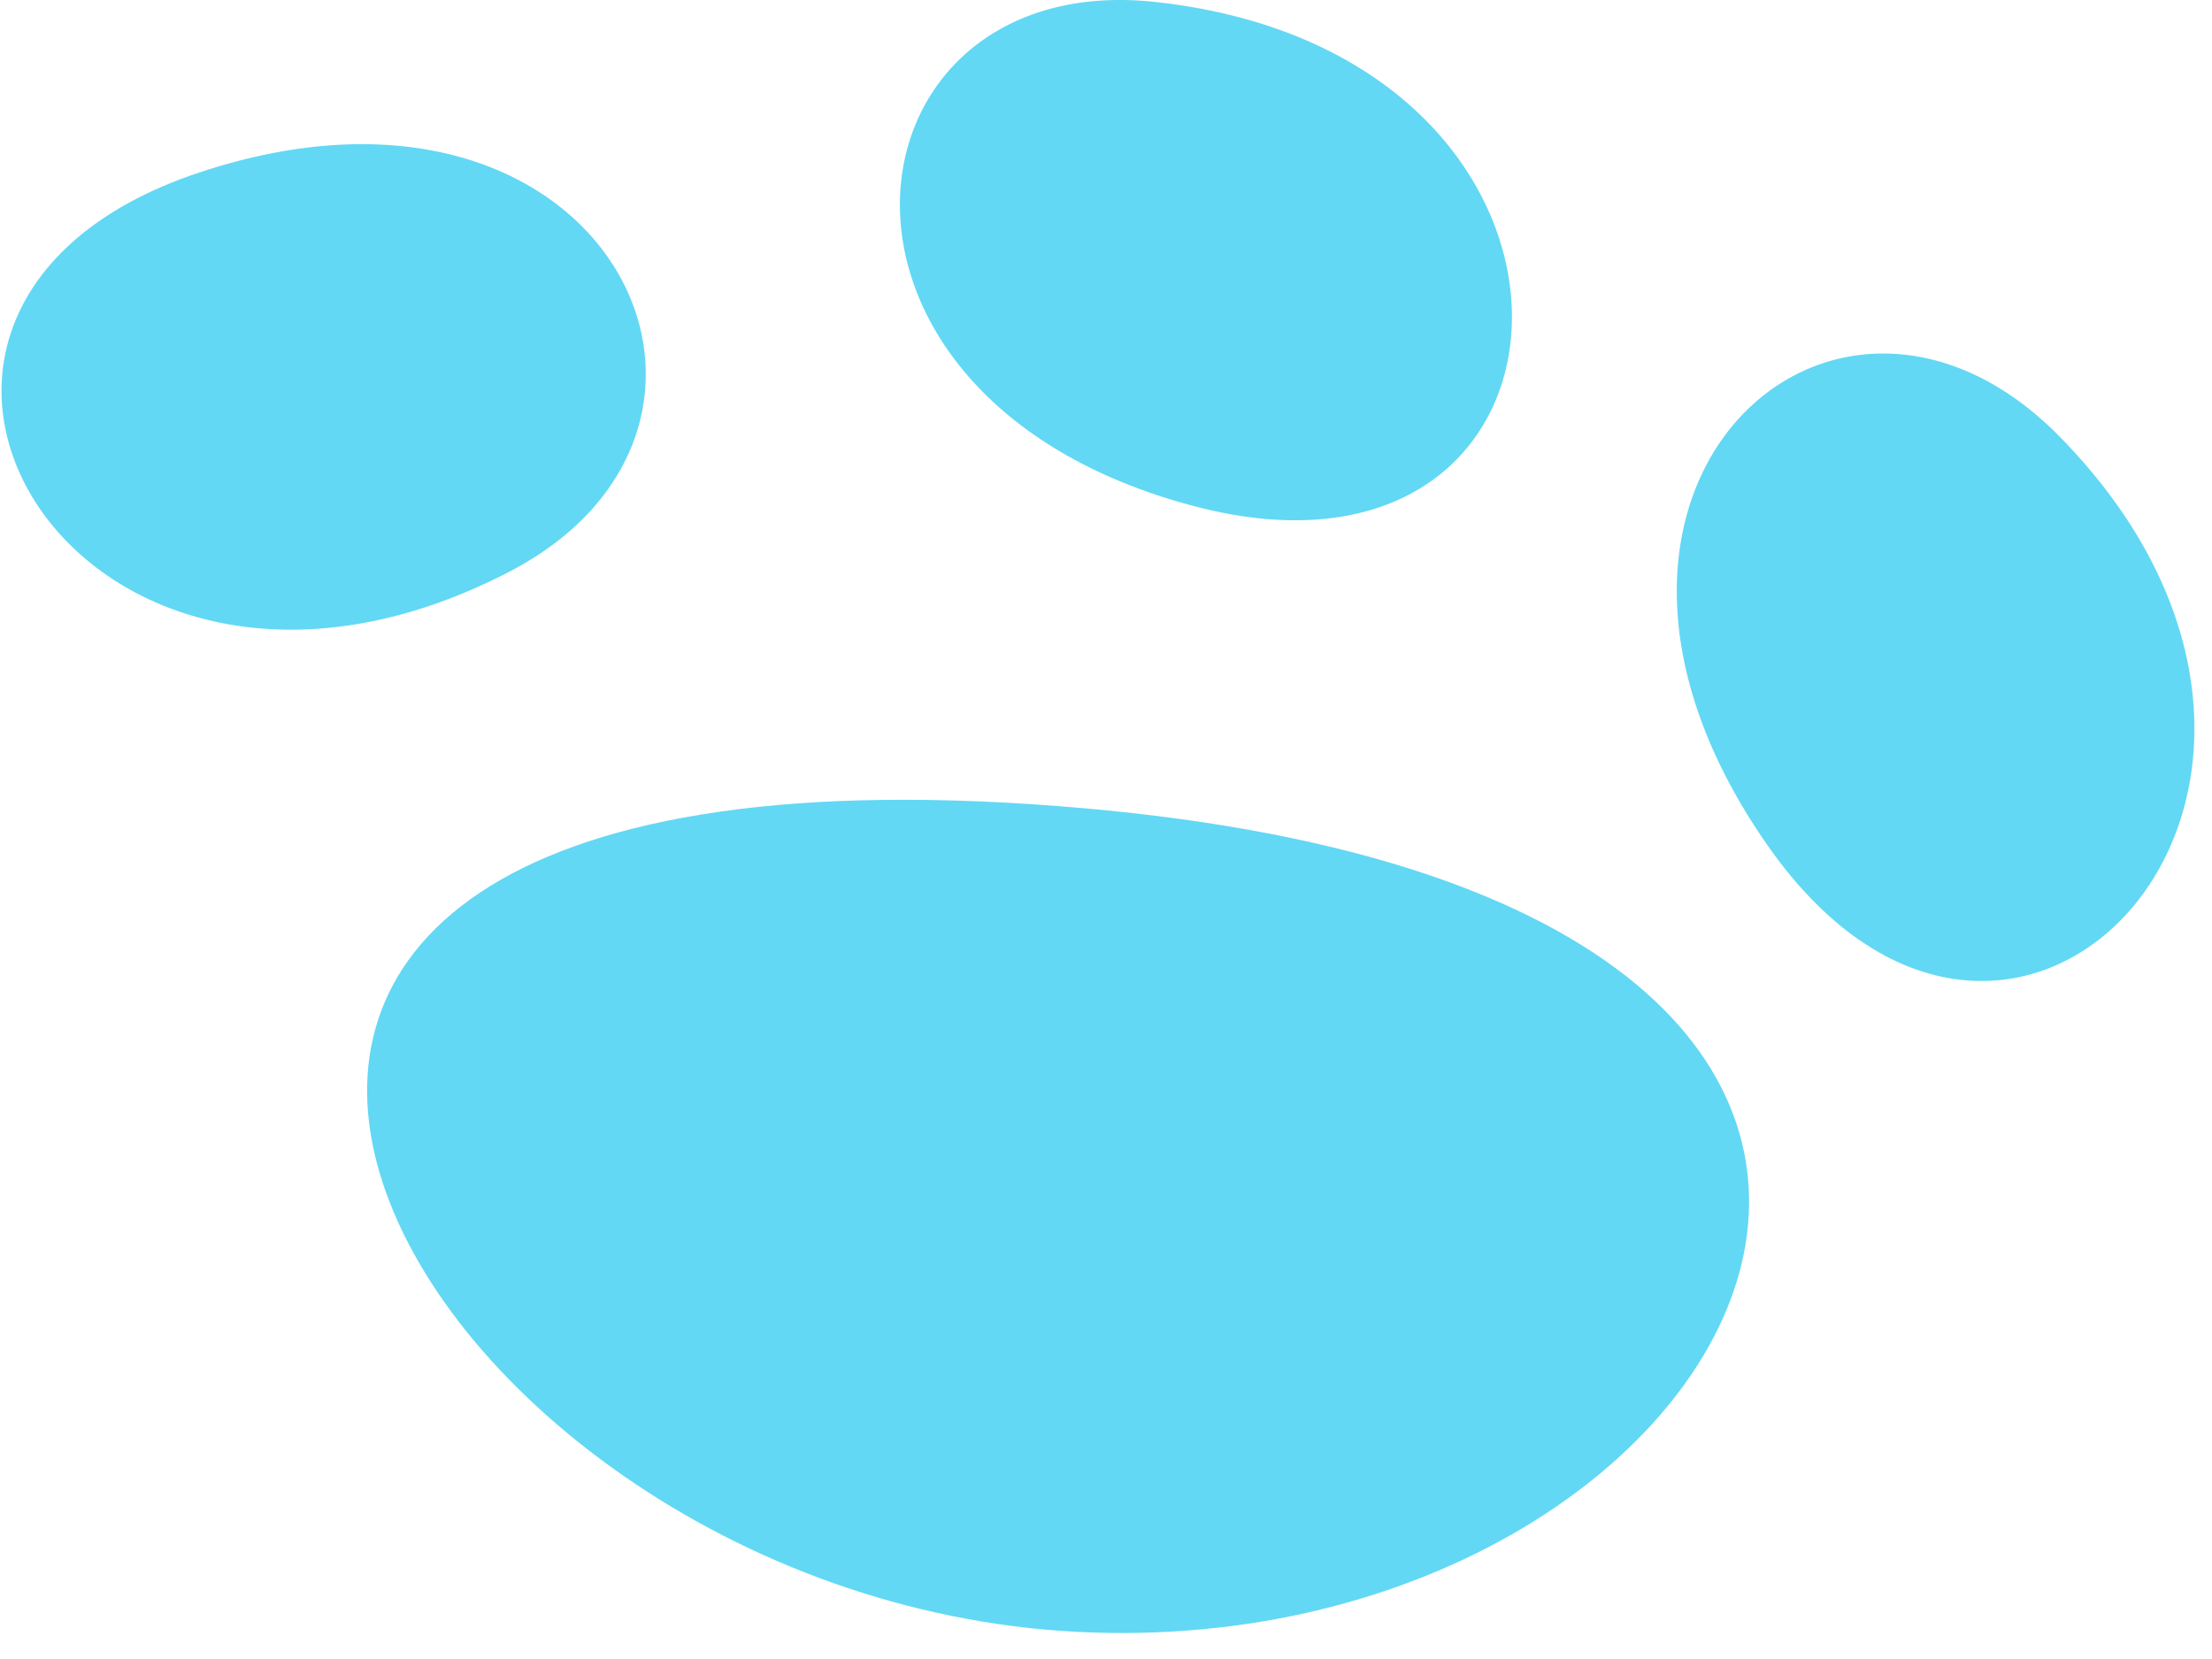
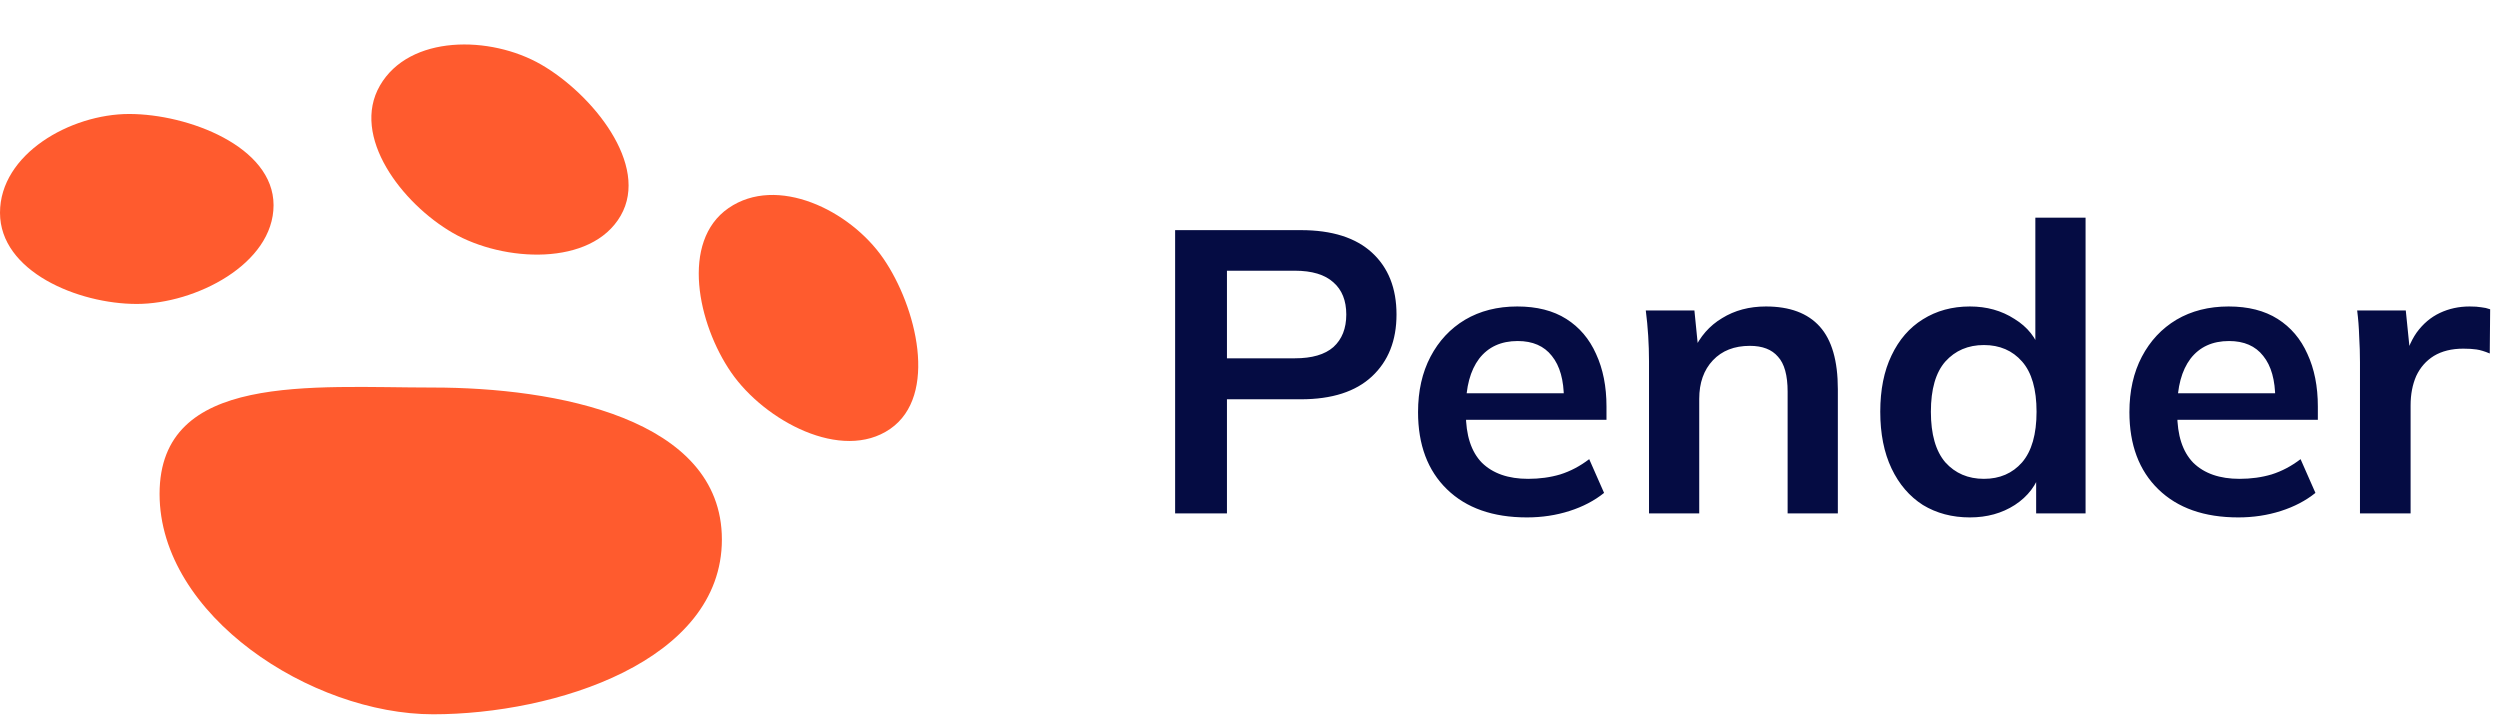
- <svg xmlns="http://www.w3.org/2000/svg" width="60" height="45" viewBox="0 0 60 45" fill="none">
-   <path d="M28.708 21.866C58.785 24.178 47.872 45.189 29.245 44.265C10.617 43.34 -2.479 19.444 28.708 21.866Z" fill="#62D8F4" />
-   <path d="M55.87 11.845C65.118 21.277 54.686 32.56 47.953 22.942C41.219 13.324 49.728 5.593 55.87 11.845Z" fill="#62D8F4" />
-   <path d="M31.383 0.058C44.46 1.519 43.647 16.704 32.381 13.727C21.116 10.749 22.726 -0.922 31.383 0.058Z" fill="#62D8F4" />
-   <path d="M13.786 15.523C2.096 21.553 -5.692 8.384 5.388 4.685C16.468 0.985 21.537 11.528 13.786 15.523Z" fill="#62D8F4" />
+ <svg xmlns="http://www.w3.org/2000/svg" width="224" height="64" viewBox="0 0 224 64" fill="none">
+   <path d="M64.681 48.34C64.681 59.245 49.713 64 38.809 64C27.904 64 14.298 55.16 14.298 44.255C14.298 33.351 27.904 34.724 38.809 34.724C49.713 34.724 64.681 37.436 64.681 48.34Z" fill="#FF5B2E" />
+   <path d="M24.511 18.383C24.511 23.647 17.52 27.234 12.255 27.234C6.991 27.234 0 24.328 0 19.064C0 13.8 6.31 10.213 11.575 10.213C16.839 10.213 24.511 13.119 24.511 18.383Z" fill="#FF5B2E" />
+   <path d="M55.61 19.331C52.978 23.89 45.13 23.501 40.571 20.869C36.012 18.236 31.41 12.224 34.043 7.665C36.675 3.106 43.933 3.155 48.492 5.787C53.051 8.419 58.242 14.772 55.61 19.331Z" fill="#FF5B2E" />
+   <path d="M79.758 38.432C75.425 41.421 68.502 37.704 65.513 33.371C62.523 29.038 60.945 21.633 65.278 18.643C69.611 15.654 76.147 18.811 79.136 23.144C82.126 27.477 84.091 35.442 79.758 38.432Z" fill="#FF5B2E" />
+   <path d="M105.291 46V20.62H116.559C119.343 20.62 121.467 21.292 122.931 22.636C124.395 23.98 125.127 25.828 125.127 28.18C125.127 30.508 124.395 32.356 122.931 33.724C121.467 35.092 119.343 35.776 116.559 35.776H109.935V46H105.291ZM109.935 32.104H116.019C117.555 32.104 118.707 31.768 119.475 31.096C120.243 30.4 120.627 29.428 120.627 28.18C120.627 26.932 120.243 25.972 119.475 25.3C118.707 24.604 117.555 24.256 116.019 24.256H109.935V32.104ZM136.813 46.36C133.765 46.36 131.377 45.52 129.649 43.84C127.921 42.16 127.057 39.856 127.057 36.928C127.057 35.032 127.429 33.376 128.173 31.96C128.917 30.544 129.949 29.44 131.269 28.648C132.613 27.856 134.173 27.46 135.949 27.46C137.701 27.46 139.165 27.832 140.341 28.576C141.517 29.32 142.405 30.364 143.005 31.708C143.629 33.052 143.941 34.624 143.941 36.424V37.612H130.693V35.236H140.737L140.125 35.74C140.125 34.06 139.765 32.776 139.045 31.888C138.349 31 137.329 30.556 135.985 30.556C134.497 30.556 133.345 31.084 132.529 32.14C131.737 33.196 131.341 34.672 131.341 36.568V37.036C131.341 39.004 131.821 40.48 132.781 41.464C133.765 42.424 135.145 42.904 136.921 42.904C137.953 42.904 138.913 42.772 139.801 42.508C140.713 42.22 141.577 41.764 142.393 41.14L143.725 44.164C142.861 44.86 141.829 45.4 140.629 45.784C139.429 46.168 138.157 46.36 136.813 46.36ZM147.751 46V32.356C147.751 31.612 147.727 30.856 147.679 30.088C147.631 29.32 147.559 28.564 147.463 27.82H151.819L152.179 31.42H151.747C152.323 30.148 153.175 29.176 154.303 28.504C155.431 27.808 156.739 27.46 158.227 27.46C160.363 27.46 161.971 28.06 163.051 29.26C164.131 30.46 164.671 32.332 164.671 34.876V46H160.171V35.092C160.171 33.628 159.883 32.584 159.307 31.96C158.755 31.312 157.915 30.988 156.787 30.988C155.395 30.988 154.291 31.42 153.475 32.284C152.659 33.148 152.251 34.3 152.251 35.74V46H147.751ZM176.499 46.36C174.915 46.36 173.511 45.988 172.287 45.244C171.087 44.476 170.151 43.384 169.479 41.968C168.807 40.552 168.471 38.86 168.471 36.892C168.471 34.924 168.807 33.244 169.479 31.852C170.151 30.436 171.087 29.356 172.287 28.612C173.511 27.844 174.915 27.46 176.499 27.46C178.011 27.46 179.343 27.832 180.495 28.576C181.671 29.296 182.451 30.28 182.835 31.528H182.367V19.504H186.867V46H182.439V42.148H182.871C182.487 43.444 181.707 44.476 180.531 45.244C179.379 45.988 178.035 46.36 176.499 46.36ZM177.759 42.904C179.175 42.904 180.315 42.412 181.179 41.428C182.043 40.42 182.475 38.908 182.475 36.892C182.475 34.876 182.043 33.376 181.179 32.392C180.315 31.408 179.175 30.916 177.759 30.916C176.343 30.916 175.191 31.408 174.303 32.392C173.439 33.376 173.007 34.876 173.007 36.892C173.007 38.908 173.439 40.42 174.303 41.428C175.191 42.412 176.343 42.904 177.759 42.904ZM200.551 46.36C197.503 46.36 195.115 45.52 193.387 43.84C191.659 42.16 190.795 39.856 190.795 36.928C190.795 35.032 191.167 33.376 191.911 31.96C192.655 30.544 193.687 29.44 195.007 28.648C196.351 27.856 197.911 27.46 199.687 27.46C201.439 27.46 202.903 27.832 204.079 28.576C205.255 29.32 206.143 30.364 206.743 31.708C207.367 33.052 207.679 34.624 207.679 36.424V37.612H194.431V35.236H204.475L203.863 35.74C203.863 34.06 203.503 32.776 202.783 31.888C202.087 31 201.067 30.556 199.723 30.556C198.235 30.556 197.083 31.084 196.267 32.14C195.475 33.196 195.079 34.672 195.079 36.568V37.036C195.079 39.004 195.559 40.48 196.519 41.464C197.503 42.424 198.883 42.904 200.659 42.904C201.691 42.904 202.651 42.772 203.539 42.508C204.451 42.22 205.315 41.764 206.131 41.14L207.463 44.164C206.599 44.86 205.567 45.4 204.367 45.784C203.167 46.168 201.895 46.36 200.551 46.36ZM211.454 46V32.464C211.454 31.696 211.43 30.916 211.382 30.124C211.358 29.332 211.298 28.564 211.202 27.82H215.558L216.062 32.788H215.342C215.582 31.588 215.978 30.592 216.53 29.8C217.106 29.008 217.802 28.42 218.618 28.036C219.434 27.652 220.322 27.46 221.282 27.46C221.714 27.46 222.062 27.484 222.326 27.532C222.59 27.556 222.854 27.616 223.118 27.712L223.082 31.672C222.626 31.48 222.23 31.36 221.894 31.312C221.582 31.264 221.186 31.24 220.706 31.24C219.674 31.24 218.798 31.456 218.078 31.888C217.382 32.32 216.854 32.92 216.494 33.688C216.158 34.456 215.99 35.332 215.99 36.316V46H211.454Z" fill="#050C43" />
</svg>
